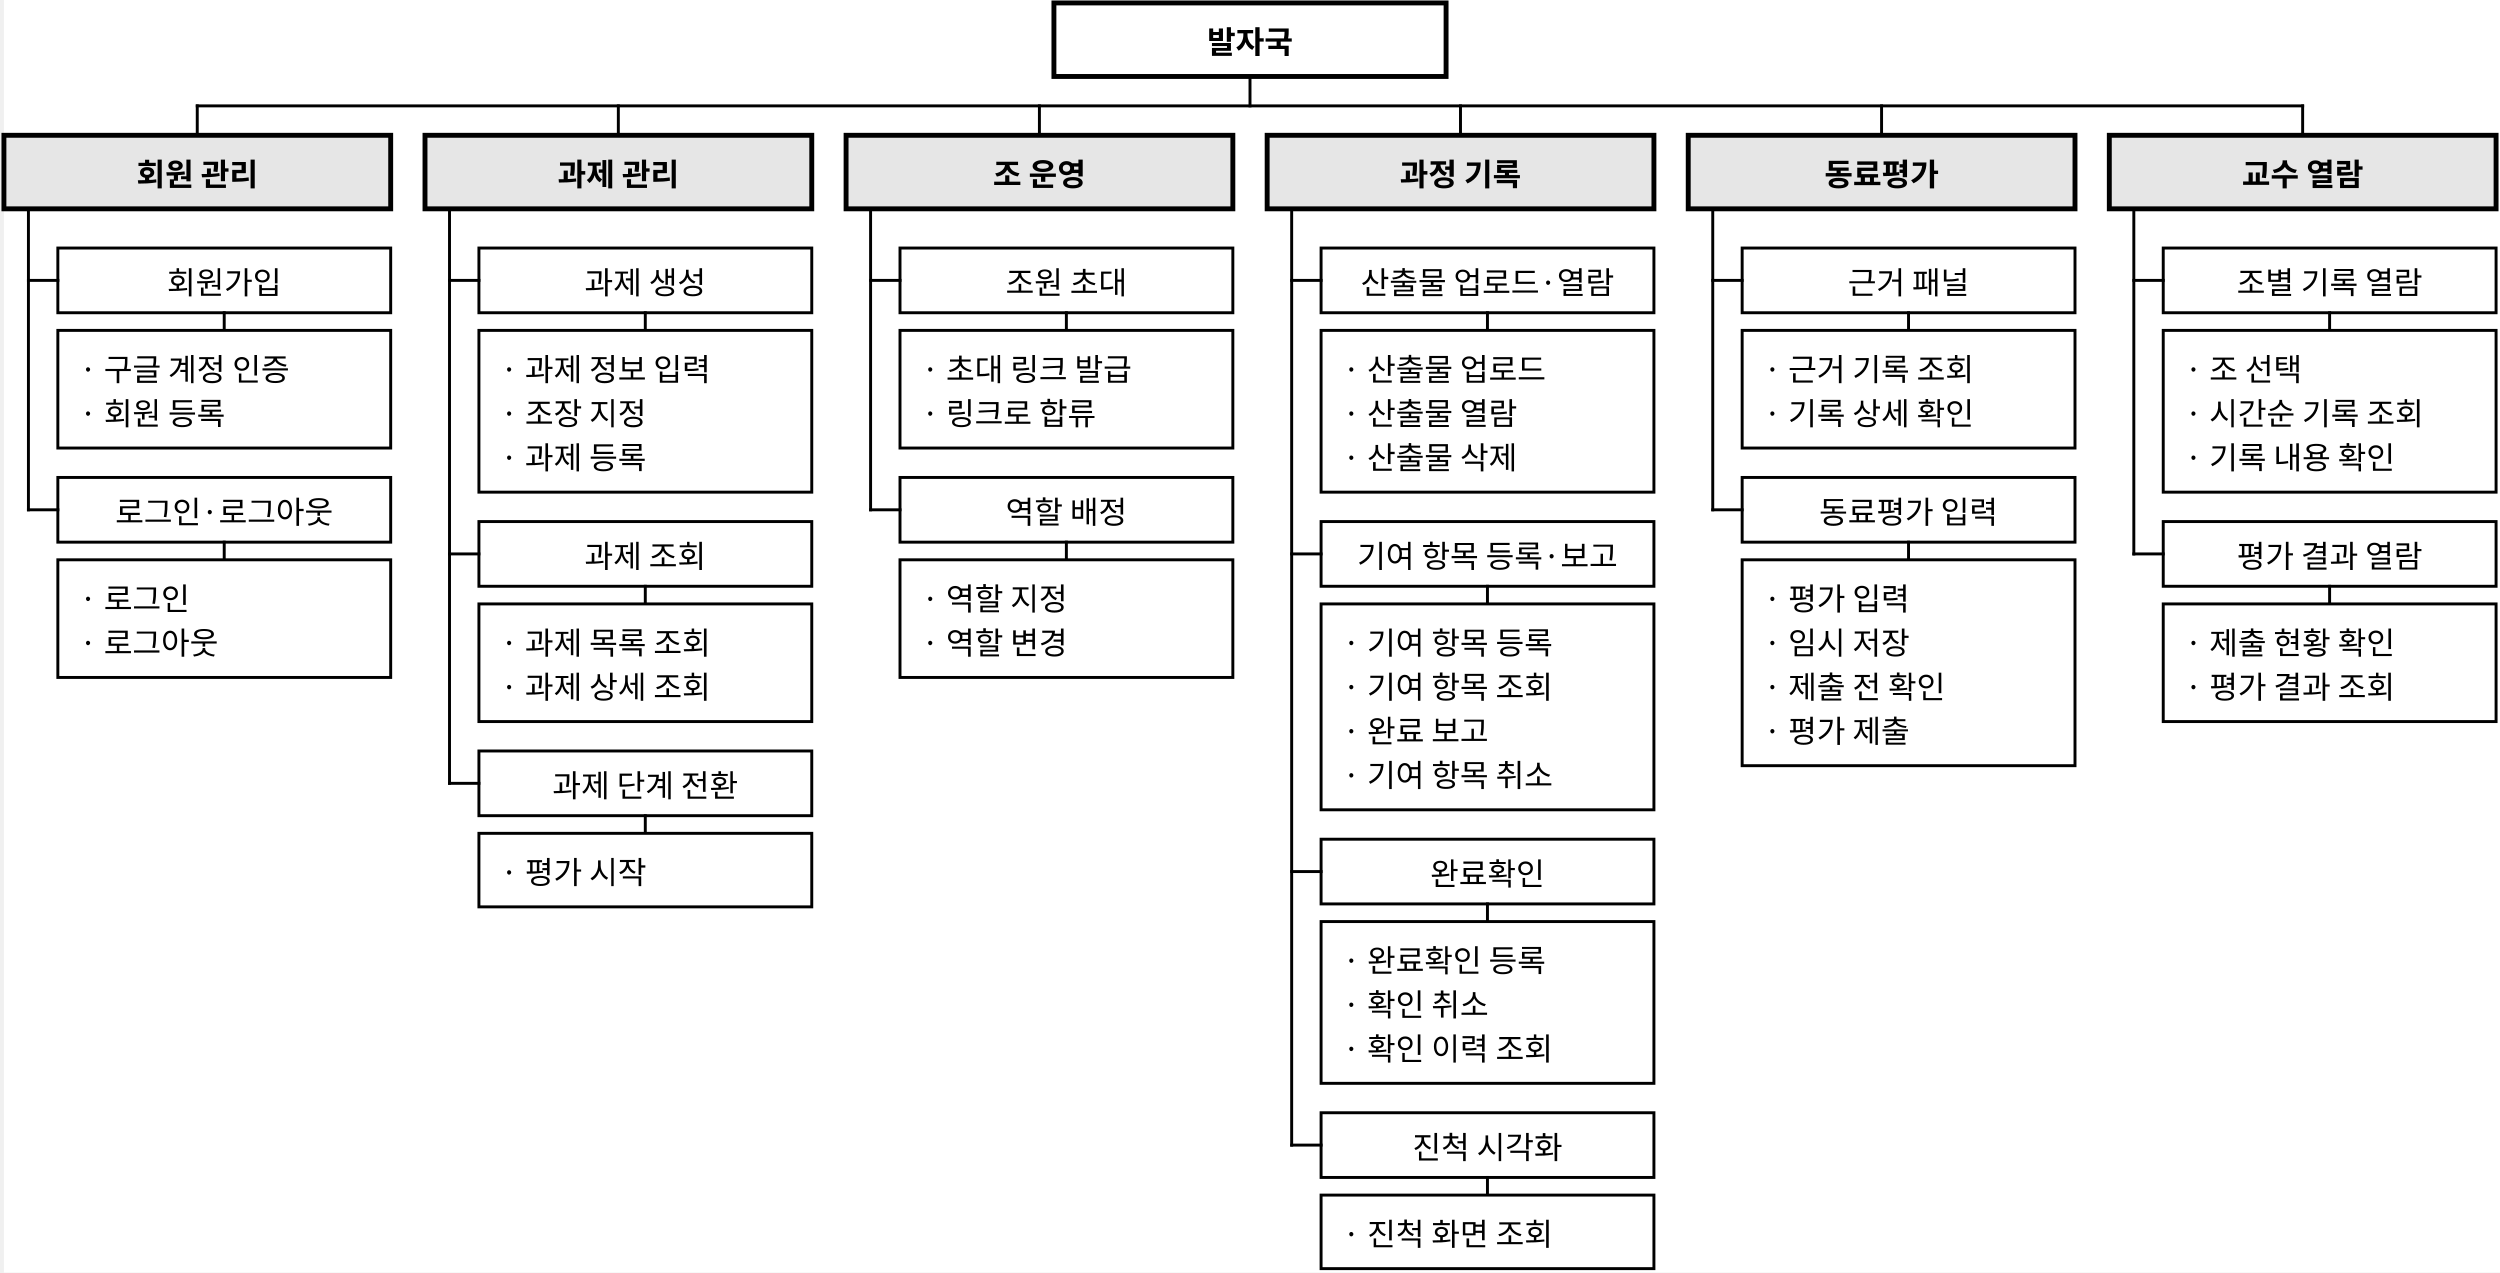
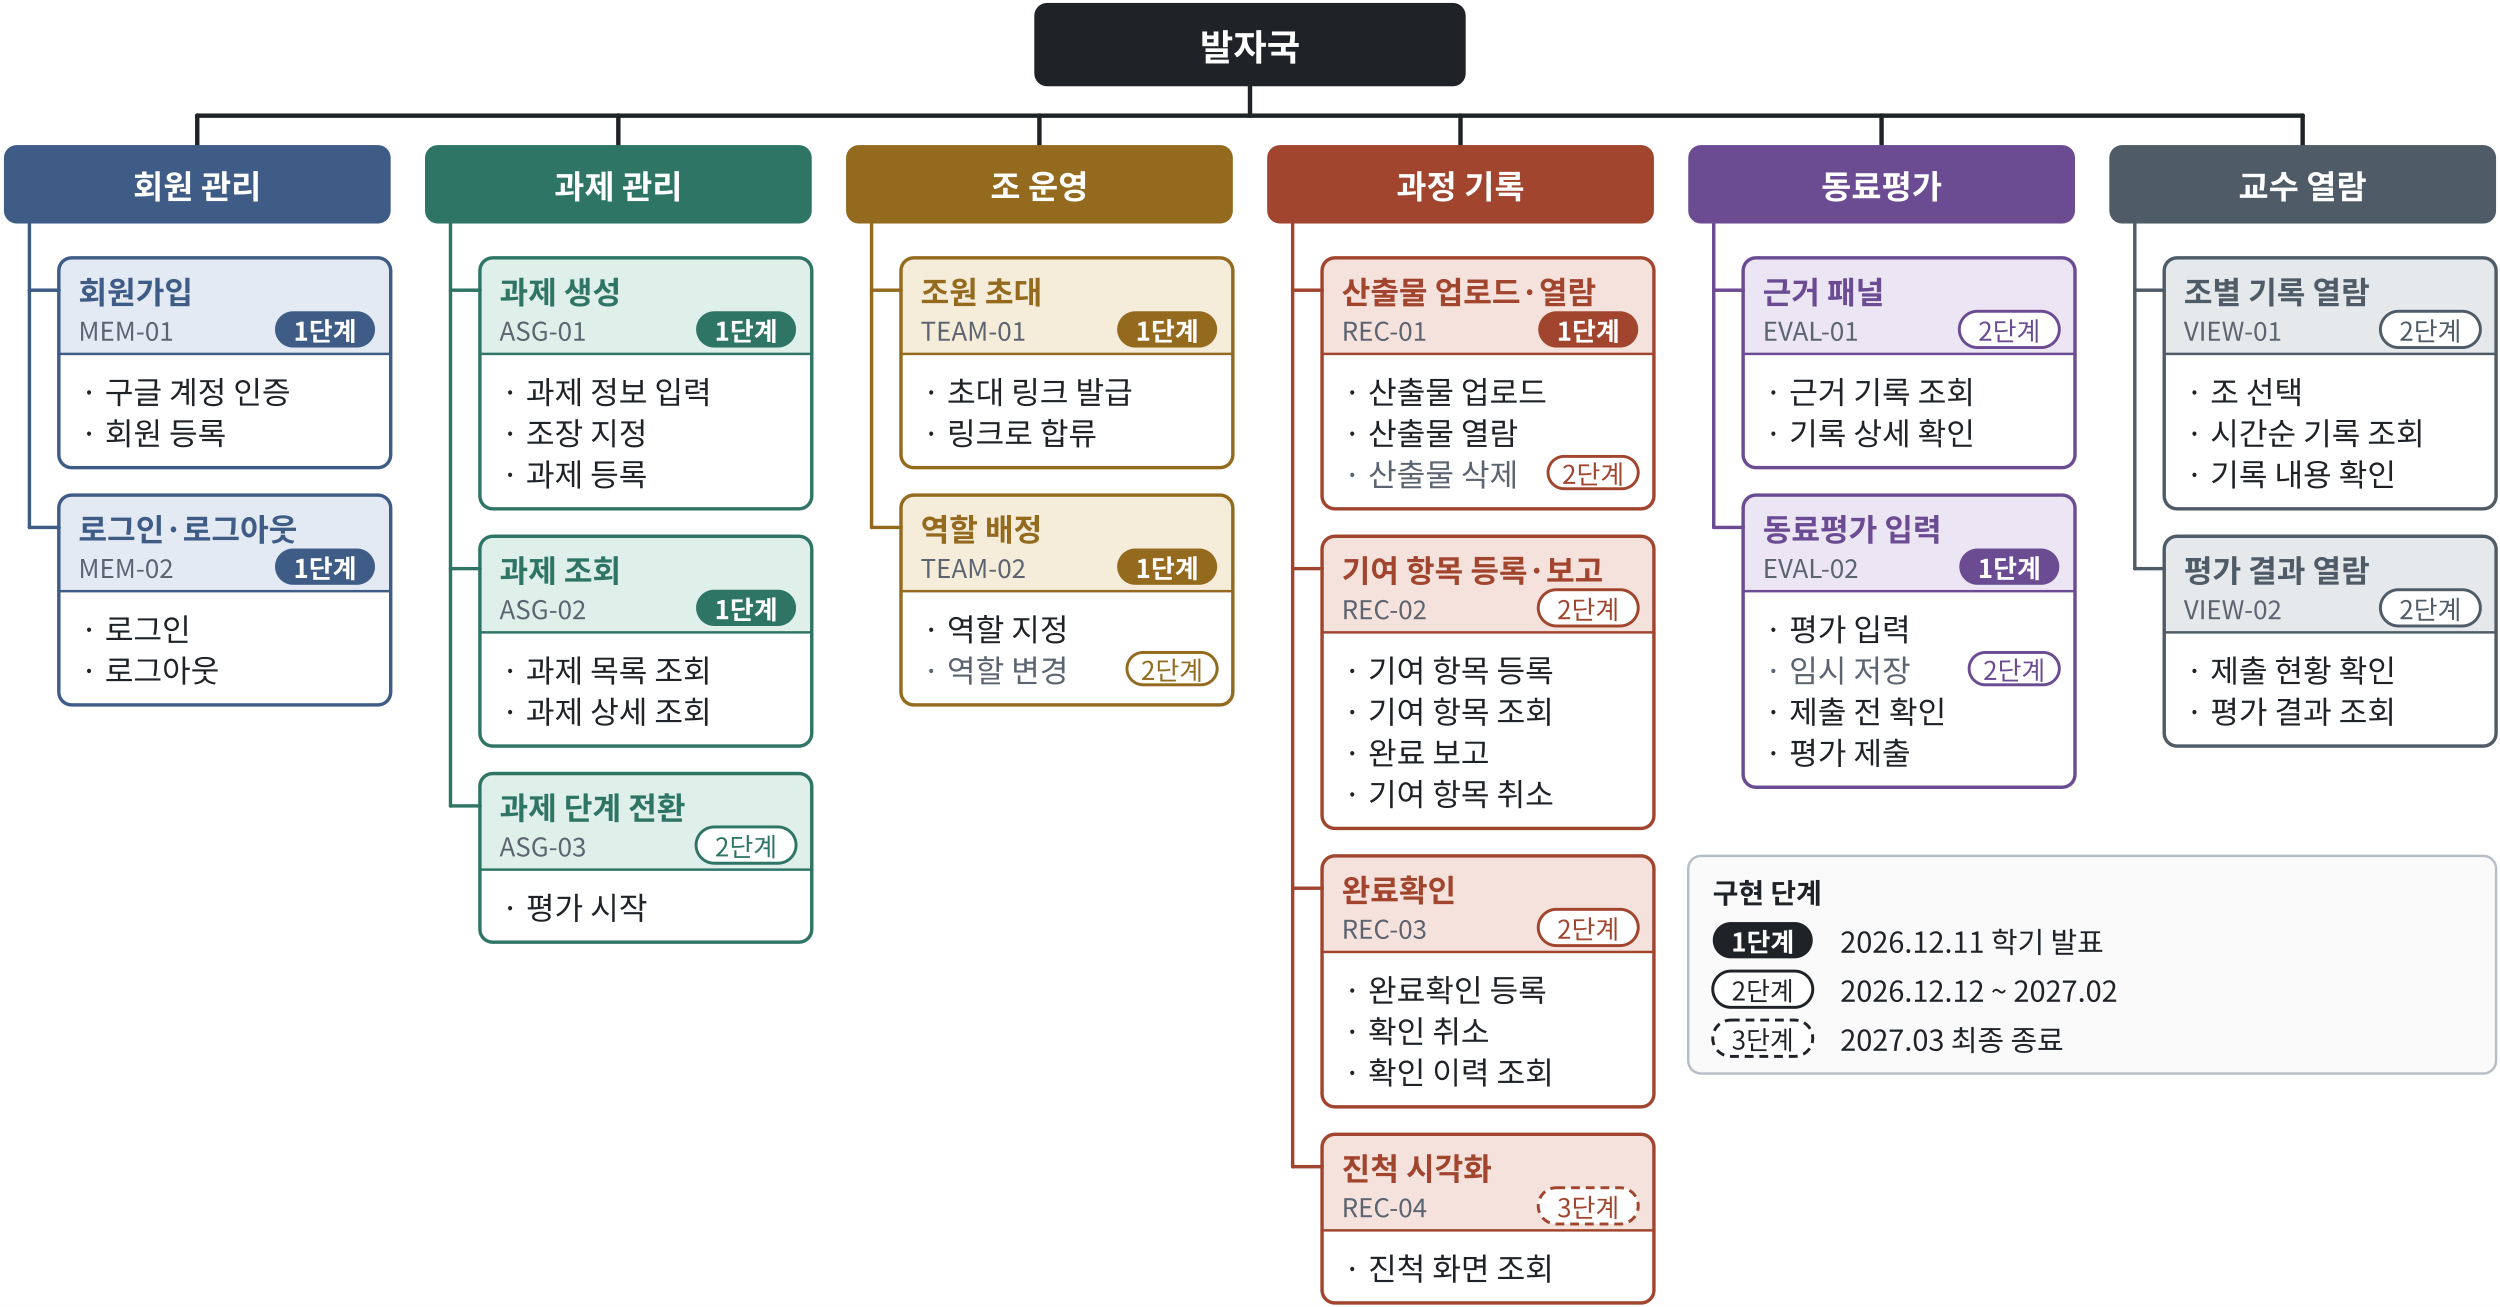
- <svg xmlns="http://www.w3.org/2000/svg" width="255.0mm" height="129.80mm" viewBox="-0.4 0 255.0 129.80" preserveAspectRatio="none" font-family="Noto Sans CJK KR, sans-serif">
-   <rect width="100%" height="100%" fill="#FFFFFF" />
-   <rect x="107.10" y="0.30" width="40.00" height="7.50" fill="#FFFFFF" stroke="#000" stroke-width="0.5" />
-   <text x="127.10" y="4.05" font-size="3.175" text-anchor="middle" dominant-baseline="central" font-weight="700">발자국</text>
-   <line x1="127.10" y1="7.80" x2="127.10" y2="10.80" stroke="#000" stroke-width="0.3" stroke-linecap="square" />
-   <line x1="19.72" y1="10.80" x2="234.47" y2="10.80" stroke="#000" stroke-width="0.3" stroke-linecap="square" />
-   <line x1="19.72" y1="10.80" x2="19.72" y2="13.80" stroke="#000" stroke-width="0.3" stroke-linecap="square" />
-   <rect x="0.00" y="13.80" width="39.45" height="7.50" fill="#E6E6E6" stroke="#000" stroke-width="0.5" />
-   <text x="19.72" y="17.55" font-size="3.175" text-anchor="middle" dominant-baseline="central" font-weight="700">회원 관리</text>
-   <rect x="5.50" y="25.30" width="33.95" height="6.60" fill="#FFFFFF" stroke="#000" stroke-width="0.3" />
-   <text x="22.47" y="28.60" font-size="3.175" text-anchor="middle" dominant-baseline="central" font-weight="400">회원가입</text>
-   <line x1="2.50" y1="28.60" x2="5.50" y2="28.60" stroke="#000" stroke-width="0.3" stroke-linecap="square" />
-   <line x1="22.47" y1="31.90" x2="22.47" y2="33.70" stroke="#000" stroke-width="0.3" stroke-linecap="square" />
-   <rect x="5.50" y="33.70" width="33.95" height="12.00" fill="#FFFFFF" stroke="#000" stroke-width="0.3" />
-   <text x="7.70" y="37.45" font-size="3.175" text-anchor="start" dominant-baseline="central" font-weight="400">· 구글 계정 인증</text>
-   <text x="7.70" y="41.95" font-size="3.175" text-anchor="start" dominant-baseline="central" font-weight="400">· 회원 등록</text>
-   <rect x="5.50" y="48.70" width="33.95" height="6.60" fill="#FFFFFF" stroke="#000" stroke-width="0.3" />
-   <text x="22.47" y="52.00" font-size="3.175" text-anchor="middle" dominant-baseline="central" font-weight="400">로그인·로그아웃</text>
-   <line x1="2.50" y1="52.00" x2="5.50" y2="52.00" stroke="#000" stroke-width="0.3" stroke-linecap="square" />
-   <line x1="22.47" y1="55.30" x2="22.47" y2="57.10" stroke="#000" stroke-width="0.3" stroke-linecap="square" />
-   <rect x="5.50" y="57.10" width="33.95" height="12.00" fill="#FFFFFF" stroke="#000" stroke-width="0.3" />
-   <text x="7.70" y="60.85" font-size="3.175" text-anchor="start" dominant-baseline="central" font-weight="400">· 로그인</text>
-   <text x="7.70" y="65.35" font-size="3.175" text-anchor="start" dominant-baseline="central" font-weight="400">· 로그아웃</text>
-   <line x1="2.50" y1="21.30" x2="2.50" y2="52.00" stroke="#000" stroke-width="0.3" stroke-linecap="square" />
-   <line x1="62.67" y1="10.80" x2="62.67" y2="13.80" stroke="#000" stroke-width="0.3" stroke-linecap="square" />
-   <rect x="42.95" y="13.80" width="39.45" height="7.50" fill="#E6E6E6" stroke="#000" stroke-width="0.5" />
-   <text x="62.67" y="17.55" font-size="3.175" text-anchor="middle" dominant-baseline="central" font-weight="700">과제 관리</text>
-   <rect x="48.45" y="25.30" width="33.95" height="6.60" fill="#FFFFFF" stroke="#000" stroke-width="0.3" />
-   <text x="65.42" y="28.60" font-size="3.175" text-anchor="middle" dominant-baseline="central" font-weight="400">과제 생성</text>
-   <line x1="45.45" y1="28.60" x2="48.45" y2="28.60" stroke="#000" stroke-width="0.3" stroke-linecap="square" />
-   <line x1="65.42" y1="31.90" x2="65.42" y2="33.70" stroke="#000" stroke-width="0.3" stroke-linecap="square" />
-   <rect x="48.45" y="33.70" width="33.95" height="16.50" fill="#FFFFFF" stroke="#000" stroke-width="0.3" />
-   <text x="50.65" y="37.45" font-size="3.175" text-anchor="start" dominant-baseline="central" font-weight="400">· 과제 정보 입력</text>
-   <text x="50.65" y="41.95" font-size="3.175" text-anchor="start" dominant-baseline="central" font-weight="400">· 조장 지정</text>
-   <text x="50.65" y="46.45" font-size="3.175" text-anchor="start" dominant-baseline="central" font-weight="400">· 과제 등록</text>
-   <rect x="48.45" y="53.20" width="33.95" height="6.60" fill="#FFFFFF" stroke="#000" stroke-width="0.3" />
-   <text x="65.42" y="56.50" font-size="3.175" text-anchor="middle" dominant-baseline="central" font-weight="400">과제 조회</text>
-   <line x1="45.45" y1="56.50" x2="48.45" y2="56.50" stroke="#000" stroke-width="0.3" stroke-linecap="square" />
-   <line x1="65.42" y1="59.80" x2="65.42" y2="61.60" stroke="#000" stroke-width="0.3" stroke-linecap="square" />
-   <rect x="48.45" y="61.60" width="33.95" height="12.00" fill="#FFFFFF" stroke="#000" stroke-width="0.3" />
-   <text x="50.65" y="65.35" font-size="3.175" text-anchor="start" dominant-baseline="central" font-weight="400">· 과제 목록 조회</text>
-   <text x="50.65" y="69.85" font-size="3.175" text-anchor="start" dominant-baseline="central" font-weight="400">· 과제 상세 조회</text>
-   <rect x="48.45" y="76.60" width="33.95" height="6.60" fill="#FFFFFF" stroke="#000" stroke-width="0.3" />
-   <text x="65.42" y="79.90" font-size="3.175" text-anchor="middle" dominant-baseline="central" font-weight="400">과제 단계 전환</text>
-   <line x1="45.45" y1="79.90" x2="48.45" y2="79.90" stroke="#000" stroke-width="0.3" stroke-linecap="square" />
-   <line x1="65.42" y1="83.20" x2="65.42" y2="85.00" stroke="#000" stroke-width="0.3" stroke-linecap="square" />
-   <rect x="48.45" y="85.00" width="33.95" height="7.50" fill="#FFFFFF" stroke="#000" stroke-width="0.3" />
-   <text x="50.65" y="88.75" font-size="3.175" text-anchor="start" dominant-baseline="central" font-weight="400">· 평가 시작</text>
-   <line x1="45.45" y1="21.30" x2="45.45" y2="79.90" stroke="#000" stroke-width="0.3" stroke-linecap="square" />
-   <line x1="105.62" y1="10.80" x2="105.62" y2="13.80" stroke="#000" stroke-width="0.3" stroke-linecap="square" />
-   <rect x="85.90" y="13.80" width="39.45" height="7.50" fill="#E6E6E6" stroke="#000" stroke-width="0.5" />
-   <text x="105.62" y="17.55" font-size="3.175" text-anchor="middle" dominant-baseline="central" font-weight="700">조 운영</text>
-   <rect x="91.40" y="25.30" width="33.95" height="6.60" fill="#FFFFFF" stroke="#000" stroke-width="0.3" />
-   <text x="108.37" y="28.60" font-size="3.175" text-anchor="middle" dominant-baseline="central" font-weight="400">조원 초대</text>
-   <line x1="88.40" y1="28.60" x2="91.40" y2="28.60" stroke="#000" stroke-width="0.3" stroke-linecap="square" />
-   <line x1="108.37" y1="31.90" x2="108.37" y2="33.70" stroke="#000" stroke-width="0.3" stroke-linecap="square" />
-   <rect x="91.40" y="33.70" width="33.95" height="12.00" fill="#FFFFFF" stroke="#000" stroke-width="0.3" />
-   <text x="93.60" y="37.45" font-size="3.175" text-anchor="start" dominant-baseline="central" font-weight="400">· 초대 링크 발급</text>
-   <text x="93.60" y="41.95" font-size="3.175" text-anchor="start" dominant-baseline="central" font-weight="400">· 링크로 합류</text>
-   <rect x="91.40" y="48.70" width="33.95" height="6.60" fill="#FFFFFF" stroke="#000" stroke-width="0.3" />
-   <text x="108.37" y="52.00" font-size="3.175" text-anchor="middle" dominant-baseline="central" font-weight="400">역할 배정</text>
-   <line x1="88.40" y1="52.00" x2="91.40" y2="52.00" stroke="#000" stroke-width="0.3" stroke-linecap="square" />
-   <line x1="108.37" y1="55.30" x2="108.37" y2="57.10" stroke="#000" stroke-width="0.3" stroke-linecap="square" />
-   <rect x="91.40" y="57.10" width="33.95" height="12.00" fill="#FFFFFF" stroke="#000" stroke-width="0.3" />
-   <text x="93.60" y="60.85" font-size="3.175" text-anchor="start" dominant-baseline="central" font-weight="400">· 역할 지정</text>
-   <text x="93.60" y="65.35" font-size="3.175" text-anchor="start" dominant-baseline="central" font-weight="400">· 역할 변경</text>
-   <line x1="88.40" y1="21.30" x2="88.40" y2="52.00" stroke="#000" stroke-width="0.3" stroke-linecap="square" />
-   <line x1="148.57" y1="10.80" x2="148.57" y2="13.80" stroke="#000" stroke-width="0.3" stroke-linecap="square" />
-   <rect x="128.85" y="13.80" width="39.45" height="7.50" fill="#E6E6E6" stroke="#000" stroke-width="0.5" />
-   <text x="148.57" y="17.55" font-size="3.175" text-anchor="middle" dominant-baseline="central" font-weight="700">과정 기록</text>
-   <rect x="134.35" y="25.30" width="33.95" height="6.60" fill="#FFFFFF" stroke="#000" stroke-width="0.3" />
-   <text x="151.32" y="28.60" font-size="3.175" text-anchor="middle" dominant-baseline="central" font-weight="400">산출물 업로드·열람</text>
-   <line x1="131.35" y1="28.60" x2="134.35" y2="28.60" stroke="#000" stroke-width="0.3" stroke-linecap="square" />
-   <line x1="151.32" y1="31.90" x2="151.32" y2="33.70" stroke="#000" stroke-width="0.3" stroke-linecap="square" />
-   <rect x="134.35" y="33.70" width="33.95" height="16.50" fill="#FFFFFF" stroke="#000" stroke-width="0.3" />
-   <text x="136.55" y="37.45" font-size="3.175" text-anchor="start" dominant-baseline="central" font-weight="400">· 산출물 업로드</text>
-   <text x="136.55" y="41.95" font-size="3.175" text-anchor="start" dominant-baseline="central" font-weight="400">· 산출물 열람</text>
-   <text x="136.55" y="46.45" font-size="3.175" text-anchor="start" dominant-baseline="central" font-weight="400">· 산출물 삭제</text>
-   <rect x="134.35" y="53.20" width="33.95" height="6.60" fill="#FFFFFF" stroke="#000" stroke-width="0.3" />
-   <text x="151.32" y="56.50" font-size="3.175" text-anchor="middle" dominant-baseline="central" font-weight="400">기여 항목 등록·보고</text>
-   <line x1="131.35" y1="56.50" x2="134.35" y2="56.50" stroke="#000" stroke-width="0.3" stroke-linecap="square" />
-   <line x1="151.32" y1="59.80" x2="151.32" y2="61.60" stroke="#000" stroke-width="0.3" stroke-linecap="square" />
-   <rect x="134.35" y="61.60" width="33.95" height="21.00" fill="#FFFFFF" stroke="#000" stroke-width="0.3" />
-   <text x="136.55" y="65.35" font-size="3.175" text-anchor="start" dominant-baseline="central" font-weight="400">· 기여 항목 등록</text>
-   <text x="136.55" y="69.85" font-size="3.175" text-anchor="start" dominant-baseline="central" font-weight="400">· 기여 항목 조회</text>
-   <text x="136.55" y="74.35" font-size="3.175" text-anchor="start" dominant-baseline="central" font-weight="400">· 완료 보고</text>
-   <text x="136.55" y="78.85" font-size="3.175" text-anchor="start" dominant-baseline="central" font-weight="400">· 기여 항목 취소</text>
-   <rect x="134.35" y="85.60" width="33.95" height="6.60" fill="#FFFFFF" stroke="#000" stroke-width="0.3" />
-   <text x="151.32" y="88.90" font-size="3.175" text-anchor="middle" dominant-baseline="central" font-weight="400">완료확인</text>
-   <line x1="131.35" y1="88.90" x2="134.35" y2="88.90" stroke="#000" stroke-width="0.3" stroke-linecap="square" />
-   <line x1="151.32" y1="92.20" x2="151.32" y2="94.00" stroke="#000" stroke-width="0.3" stroke-linecap="square" />
-   <rect x="134.35" y="94.00" width="33.95" height="16.50" fill="#FFFFFF" stroke="#000" stroke-width="0.3" />
-   <text x="136.55" y="97.75" font-size="3.175" text-anchor="start" dominant-baseline="central" font-weight="400">· 완료확인 등록</text>
-   <text x="136.55" y="102.25" font-size="3.175" text-anchor="start" dominant-baseline="central" font-weight="400">· 확인 취소</text>
-   <text x="136.55" y="106.75" font-size="3.175" text-anchor="start" dominant-baseline="central" font-weight="400">· 확인 이력 조회</text>
-   <rect x="134.35" y="113.50" width="33.95" height="6.60" fill="#FFFFFF" stroke="#000" stroke-width="0.3" />
-   <text x="151.32" y="116.80" font-size="3.175" text-anchor="middle" dominant-baseline="central" font-weight="400">진척 시각화</text>
-   <line x1="131.35" y1="116.80" x2="134.35" y2="116.80" stroke="#000" stroke-width="0.3" stroke-linecap="square" />
-   <line x1="151.32" y1="120.10" x2="151.32" y2="121.90" stroke="#000" stroke-width="0.3" stroke-linecap="square" />
-   <rect x="134.35" y="121.90" width="33.95" height="7.50" fill="#FFFFFF" stroke="#000" stroke-width="0.3" />
-   <text x="136.55" y="125.65" font-size="3.175" text-anchor="start" dominant-baseline="central" font-weight="400">· 진척 화면 조회</text>
-   <line x1="131.35" y1="21.30" x2="131.35" y2="116.80" stroke="#000" stroke-width="0.3" stroke-linecap="square" />
-   <line x1="191.52" y1="10.80" x2="191.52" y2="13.80" stroke="#000" stroke-width="0.3" stroke-linecap="square" />
-   <rect x="171.80" y="13.80" width="39.45" height="7.50" fill="#E6E6E6" stroke="#000" stroke-width="0.5" />
-   <text x="191.52" y="17.55" font-size="3.175" text-anchor="middle" dominant-baseline="central" font-weight="700">동료평가</text>
-   <rect x="177.30" y="25.30" width="33.95" height="6.60" fill="#FFFFFF" stroke="#000" stroke-width="0.3" />
-   <text x="194.27" y="28.60" font-size="3.175" text-anchor="middle" dominant-baseline="central" font-weight="400">근거 패널</text>
-   <line x1="174.30" y1="28.60" x2="177.30" y2="28.60" stroke="#000" stroke-width="0.3" stroke-linecap="square" />
-   <line x1="194.27" y1="31.90" x2="194.27" y2="33.70" stroke="#000" stroke-width="0.3" stroke-linecap="square" />
-   <rect x="177.30" y="33.70" width="33.95" height="12.00" fill="#FFFFFF" stroke="#000" stroke-width="0.3" />
-   <text x="179.50" y="37.45" font-size="3.175" text-anchor="start" dominant-baseline="central" font-weight="400">· 근거 기록 조회</text>
-   <text x="179.50" y="41.95" font-size="3.175" text-anchor="start" dominant-baseline="central" font-weight="400">· 기록 상세 확인</text>
-   <rect x="177.30" y="48.70" width="33.95" height="6.60" fill="#FFFFFF" stroke="#000" stroke-width="0.3" />
-   <text x="194.27" y="52.00" font-size="3.175" text-anchor="middle" dominant-baseline="central" font-weight="400">동료평가 입력</text>
-   <line x1="174.30" y1="52.00" x2="177.30" y2="52.00" stroke="#000" stroke-width="0.3" stroke-linecap="square" />
-   <line x1="194.27" y1="55.30" x2="194.27" y2="57.10" stroke="#000" stroke-width="0.3" stroke-linecap="square" />
-   <rect x="177.30" y="57.10" width="33.95" height="21.00" fill="#FFFFFF" stroke="#000" stroke-width="0.3" />
-   <text x="179.50" y="60.85" font-size="3.175" text-anchor="start" dominant-baseline="central" font-weight="400">· 평가 입력</text>
-   <text x="179.50" y="65.35" font-size="3.175" text-anchor="start" dominant-baseline="central" font-weight="400">· 임시 저장</text>
-   <text x="179.50" y="69.85" font-size="3.175" text-anchor="start" dominant-baseline="central" font-weight="400">· 제출 전 확인</text>
-   <text x="179.50" y="74.35" font-size="3.175" text-anchor="start" dominant-baseline="central" font-weight="400">· 평가 제출</text>
-   <line x1="174.30" y1="21.30" x2="174.30" y2="52.00" stroke="#000" stroke-width="0.3" stroke-linecap="square" />
-   <line x1="234.47" y1="10.80" x2="234.47" y2="13.80" stroke="#000" stroke-width="0.3" stroke-linecap="square" />
-   <rect x="214.75" y="13.80" width="39.45" height="7.50" fill="#E6E6E6" stroke="#000" stroke-width="0.5" />
-   <text x="234.47" y="17.55" font-size="3.175" text-anchor="middle" dominant-baseline="central" font-weight="700">교수 열람</text>
-   <rect x="220.25" y="25.30" width="33.95" height="6.60" fill="#FFFFFF" stroke="#000" stroke-width="0.3" />
-   <text x="237.22" y="28.60" font-size="3.175" text-anchor="middle" dominant-baseline="central" font-weight="400">조별 기록 열람</text>
-   <line x1="217.25" y1="28.60" x2="220.25" y2="28.60" stroke="#000" stroke-width="0.3" stroke-linecap="square" />
-   <line x1="237.22" y1="31.90" x2="237.22" y2="33.70" stroke="#000" stroke-width="0.3" stroke-linecap="square" />
-   <rect x="220.25" y="33.70" width="33.95" height="16.50" fill="#FFFFFF" stroke="#000" stroke-width="0.3" />
-   <text x="222.45" y="37.45" font-size="3.175" text-anchor="start" dominant-baseline="central" font-weight="400">· 조 선택</text>
-   <text x="222.45" y="41.95" font-size="3.175" text-anchor="start" dominant-baseline="central" font-weight="400">· 시간순 기록 조회</text>
-   <text x="222.45" y="46.45" font-size="3.175" text-anchor="start" dominant-baseline="central" font-weight="400">· 기록 내용 확인</text>
-   <rect x="220.25" y="53.20" width="33.95" height="6.60" fill="#FFFFFF" stroke="#000" stroke-width="0.3" />
-   <text x="237.22" y="56.50" font-size="3.175" text-anchor="middle" dominant-baseline="central" font-weight="400">평가 결과 열람</text>
-   <line x1="217.25" y1="56.50" x2="220.25" y2="56.50" stroke="#000" stroke-width="0.3" stroke-linecap="square" />
-   <line x1="237.22" y1="59.80" x2="237.22" y2="61.60" stroke="#000" stroke-width="0.3" stroke-linecap="square" />
-   <rect x="220.25" y="61.60" width="33.95" height="12.00" fill="#FFFFFF" stroke="#000" stroke-width="0.3" />
-   <text x="222.45" y="65.35" font-size="3.175" text-anchor="start" dominant-baseline="central" font-weight="400">· 제출 현황 확인</text>
-   <text x="222.45" y="69.85" font-size="3.175" text-anchor="start" dominant-baseline="central" font-weight="400">· 평가 결과 조회</text>
-   <line x1="217.25" y1="21.30" x2="217.25" y2="56.50" stroke="#000" stroke-width="0.3" stroke-linecap="square" />
+ <svg xmlns="http://www.w3.org/2000/svg" width="255.0mm" height="133.30mm" viewBox="-0.4 0 255.0 133.30" font-family="Noto Sans CJK KR, sans-serif">
+   <rect x="-0.4" y="0" width="255.0" height="133.30" fill="#FFFFFF" />
+   <rect x="105.10" y="0.30" width="44.00" height="8.50" rx="1.3" fill="#1F2328" stroke="none" stroke-width="0.3" />
+   <text x="127.10" y="4.55" font-size="3.704" font-weight="700" fill="#FFFFFF" text-anchor="middle" dominant-baseline="central">발자국</text>
+   <line x1="127.10" y1="8.80" x2="127.10" y2="11.80" stroke="#1F2328" stroke-width="0.45" stroke-linecap="round" />
+   <line x1="19.72" y1="11.80" x2="234.47" y2="11.80" stroke="#1F2328" stroke-width="0.45" stroke-linecap="round" />
+   <line x1="19.72" y1="11.80" x2="19.72" y2="14.80" stroke="#1F2328" stroke-width="0.45" stroke-linecap="round" />
+   <rect x="0.00" y="14.80" width="39.45" height="8.00" rx="1.3" fill="#3E5C86" stroke="none" stroke-width="0.3" />
+   <text x="19.72" y="18.80" font-size="3.351" font-weight="700" fill="#FFFFFF" text-anchor="middle" dominant-baseline="central">회원 관리</text>
+   <rect x="5.60" y="26.30" width="33.85" height="21.40" rx="1.3" fill="#FFFFFF" stroke="none" stroke-width="0.3" />
+   <path d="M5.60,36.10 V27.60 Q5.60,26.30 6.90,26.30 H38.15 Q39.45,26.30 39.45,27.60 V36.10 Z" fill="#E3EAF4" />
+   <line x1="5.60" y1="36.10" x2="39.45" y2="36.10" stroke="#3E5C86" stroke-width="0.25" stroke-linecap="round" />
+   <rect x="5.60" y="26.30" width="33.85" height="21.40" rx="1.3" fill="none" stroke="#3E5C86" stroke-width="0.35" />
+   <text x="7.60" y="29.60" font-size="3.175" font-weight="700" fill="#3E5C86" text-anchor="start" dominant-baseline="central">회원가입</text>
+   <text x="7.60" y="33.60" font-size="2.646" font-weight="500" fill="#5B6470" text-anchor="start" dominant-baseline="central">MEM-01</text>
+   <rect x="27.65" y="31.75" width="10.20" height="3.70" rx="1.85" fill="#3E5C86" stroke="none" stroke-width="0.3" />
+   <text x="32.75" y="33.60" font-size="2.646" font-weight="700" fill="#FFFFFF" text-anchor="middle" dominant-baseline="central">1단계</text>
+   <text x="7.80" y="39.80" font-size="3.175" font-weight="400" fill="#1F2328" text-anchor="start" dominant-baseline="central">· 구글 계정 인증</text>
+   <text x="7.80" y="44.00" font-size="3.175" font-weight="400" fill="#1F2328" text-anchor="start" dominant-baseline="central">· 회원 등록</text>
+   <line x1="2.60" y1="29.60" x2="5.60" y2="29.60" stroke="#3E5C86" stroke-width="0.35" stroke-linecap="round" />
+   <rect x="5.60" y="50.50" width="33.85" height="21.40" rx="1.3" fill="#FFFFFF" stroke="none" stroke-width="0.3" />
+   <path d="M5.60,60.30 V51.80 Q5.60,50.50 6.90,50.50 H38.15 Q39.45,50.50 39.45,51.80 V60.30 Z" fill="#E3EAF4" />
+   <line x1="5.60" y1="60.30" x2="39.45" y2="60.30" stroke="#3E5C86" stroke-width="0.25" stroke-linecap="round" />
+   <rect x="5.60" y="50.50" width="33.85" height="21.40" rx="1.3" fill="none" stroke="#3E5C86" stroke-width="0.35" />
+   <text x="7.60" y="53.80" font-size="3.175" font-weight="700" fill="#3E5C86" text-anchor="start" dominant-baseline="central">로그인·로그아웃</text>
+   <text x="7.60" y="57.80" font-size="2.646" font-weight="500" fill="#5B6470" text-anchor="start" dominant-baseline="central">MEM-02</text>
+   <rect x="27.65" y="55.95" width="10.20" height="3.70" rx="1.85" fill="#3E5C86" stroke="none" stroke-width="0.3" />
+   <text x="32.75" y="57.80" font-size="2.646" font-weight="700" fill="#FFFFFF" text-anchor="middle" dominant-baseline="central">1단계</text>
+   <text x="7.80" y="64.00" font-size="3.175" font-weight="400" fill="#1F2328" text-anchor="start" dominant-baseline="central">· 로그인</text>
+   <text x="7.80" y="68.20" font-size="3.175" font-weight="400" fill="#1F2328" text-anchor="start" dominant-baseline="central">· 로그아웃</text>
+   <line x1="2.60" y1="53.80" x2="5.60" y2="53.80" stroke="#3E5C86" stroke-width="0.35" stroke-linecap="round" />
+   <line x1="2.60" y1="22.80" x2="2.60" y2="53.80" stroke="#3E5C86" stroke-width="0.35" stroke-linecap="round" />
+   <line x1="62.67" y1="11.80" x2="62.67" y2="14.80" stroke="#1F2328" stroke-width="0.45" stroke-linecap="round" />
+   <rect x="42.95" y="14.80" width="39.45" height="8.00" rx="1.3" fill="#2F7566" stroke="none" stroke-width="0.3" />
+   <text x="62.67" y="18.80" font-size="3.351" font-weight="700" fill="#FFFFFF" text-anchor="middle" dominant-baseline="central">과제 관리</text>
+   <rect x="48.55" y="26.30" width="33.85" height="25.60" rx="1.3" fill="#FFFFFF" stroke="none" stroke-width="0.3" />
+   <path d="M48.55,36.10 V27.60 Q48.55,26.30 49.85,26.30 H81.10 Q82.40,26.30 82.40,27.60 V36.10 Z" fill="#DFEFEA" />
+   <line x1="48.55" y1="36.10" x2="82.40" y2="36.10" stroke="#2F7566" stroke-width="0.25" stroke-linecap="round" />
+   <rect x="48.55" y="26.30" width="33.85" height="25.60" rx="1.3" fill="none" stroke="#2F7566" stroke-width="0.35" />
+   <text x="50.55" y="29.60" font-size="3.175" font-weight="700" fill="#2F7566" text-anchor="start" dominant-baseline="central">과제 생성</text>
+   <text x="50.55" y="33.60" font-size="2.646" font-weight="500" fill="#5B6470" text-anchor="start" dominant-baseline="central">ASG-01</text>
+   <rect x="70.60" y="31.75" width="10.20" height="3.70" rx="1.85" fill="#2F7566" stroke="none" stroke-width="0.3" />
+   <text x="75.70" y="33.60" font-size="2.646" font-weight="700" fill="#FFFFFF" text-anchor="middle" dominant-baseline="central">1단계</text>
+   <text x="50.75" y="39.80" font-size="3.175" font-weight="400" fill="#1F2328" text-anchor="start" dominant-baseline="central">· 과제 정보 입력</text>
+   <text x="50.75" y="44.00" font-size="3.175" font-weight="400" fill="#1F2328" text-anchor="start" dominant-baseline="central">· 조장 지정</text>
+   <text x="50.75" y="48.20" font-size="3.175" font-weight="400" fill="#1F2328" text-anchor="start" dominant-baseline="central">· 과제 등록</text>
+   <line x1="45.55" y1="29.60" x2="48.55" y2="29.60" stroke="#2F7566" stroke-width="0.35" stroke-linecap="round" />
+   <rect x="48.55" y="54.70" width="33.85" height="21.40" rx="1.3" fill="#FFFFFF" stroke="none" stroke-width="0.3" />
+   <path d="M48.55,64.50 V56.00 Q48.55,54.70 49.85,54.70 H81.10 Q82.40,54.70 82.40,56.00 V64.50 Z" fill="#DFEFEA" />
+   <line x1="48.55" y1="64.50" x2="82.40" y2="64.50" stroke="#2F7566" stroke-width="0.25" stroke-linecap="round" />
+   <rect x="48.55" y="54.70" width="33.85" height="21.40" rx="1.3" fill="none" stroke="#2F7566" stroke-width="0.35" />
+   <text x="50.55" y="58.00" font-size="3.175" font-weight="700" fill="#2F7566" text-anchor="start" dominant-baseline="central">과제 조회</text>
+   <text x="50.55" y="62.00" font-size="2.646" font-weight="500" fill="#5B6470" text-anchor="start" dominant-baseline="central">ASG-02</text>
+   <rect x="70.60" y="60.15" width="10.20" height="3.70" rx="1.85" fill="#2F7566" stroke="none" stroke-width="0.3" />
+   <text x="75.70" y="62.00" font-size="2.646" font-weight="700" fill="#FFFFFF" text-anchor="middle" dominant-baseline="central">1단계</text>
+   <text x="50.75" y="68.20" font-size="3.175" font-weight="400" fill="#1F2328" text-anchor="start" dominant-baseline="central">· 과제 목록 조회</text>
+   <text x="50.75" y="72.40" font-size="3.175" font-weight="400" fill="#1F2328" text-anchor="start" dominant-baseline="central">· 과제 상세 조회</text>
+   <line x1="45.55" y1="58.00" x2="48.55" y2="58.00" stroke="#2F7566" stroke-width="0.35" stroke-linecap="round" />
+   <rect x="48.55" y="78.90" width="33.85" height="17.20" rx="1.3" fill="#FFFFFF" stroke="none" stroke-width="0.3" />
+   <path d="M48.55,88.70 V80.20 Q48.55,78.90 49.85,78.90 H81.10 Q82.40,78.90 82.40,80.20 V88.70 Z" fill="#DFEFEA" />
+   <line x1="48.55" y1="88.70" x2="82.40" y2="88.70" stroke="#2F7566" stroke-width="0.25" stroke-linecap="round" />
+   <rect x="48.55" y="78.90" width="33.85" height="17.20" rx="1.3" fill="none" stroke="#2F7566" stroke-width="0.35" />
+   <text x="50.55" y="82.20" font-size="3.175" font-weight="700" fill="#2F7566" text-anchor="start" dominant-baseline="central">과제 단계 전환</text>
+   <text x="50.55" y="86.20" font-size="2.646" font-weight="500" fill="#5B6470" text-anchor="start" dominant-baseline="central">ASG-03</text>
+   <rect x="70.60" y="84.35" width="10.20" height="3.70" rx="1.85" fill="#FFFFFF" stroke="#2F7566" stroke-width="0.3" />
+   <text x="75.70" y="86.20" font-size="2.646" font-weight="500" fill="#2F7566" text-anchor="middle" dominant-baseline="central">2단계</text>
+   <text x="50.75" y="92.40" font-size="3.175" font-weight="400" fill="#1F2328" text-anchor="start" dominant-baseline="central">· 평가 시작</text>
+   <line x1="45.55" y1="82.20" x2="48.55" y2="82.20" stroke="#2F7566" stroke-width="0.35" stroke-linecap="round" />
+   <line x1="45.55" y1="22.80" x2="45.55" y2="82.20" stroke="#2F7566" stroke-width="0.35" stroke-linecap="round" />
+   <line x1="105.62" y1="11.80" x2="105.62" y2="14.80" stroke="#1F2328" stroke-width="0.45" stroke-linecap="round" />
+   <rect x="85.90" y="14.80" width="39.45" height="8.00" rx="1.3" fill="#946A1E" stroke="none" stroke-width="0.3" />
+   <text x="105.62" y="18.80" font-size="3.351" font-weight="700" fill="#FFFFFF" text-anchor="middle" dominant-baseline="central">조 운영</text>
+   <rect x="91.50" y="26.30" width="33.85" height="21.40" rx="1.3" fill="#FFFFFF" stroke="none" stroke-width="0.3" />
+   <path d="M91.50,36.10 V27.60 Q91.50,26.30 92.80,26.30 H124.05 Q125.35,26.30 125.35,27.60 V36.10 Z" fill="#F5ECDA" />
+   <line x1="91.50" y1="36.10" x2="125.35" y2="36.10" stroke="#946A1E" stroke-width="0.25" stroke-linecap="round" />
+   <rect x="91.50" y="26.30" width="33.85" height="21.40" rx="1.3" fill="none" stroke="#946A1E" stroke-width="0.35" />
+   <text x="93.50" y="29.60" font-size="3.175" font-weight="700" fill="#946A1E" text-anchor="start" dominant-baseline="central">조원 초대</text>
+   <text x="93.50" y="33.60" font-size="2.646" font-weight="500" fill="#5B6470" text-anchor="start" dominant-baseline="central">TEAM-01</text>
+   <rect x="113.55" y="31.75" width="10.20" height="3.70" rx="1.85" fill="#946A1E" stroke="none" stroke-width="0.3" />
+   <text x="118.65" y="33.60" font-size="2.646" font-weight="700" fill="#FFFFFF" text-anchor="middle" dominant-baseline="central">1단계</text>
+   <text x="93.70" y="39.80" font-size="3.175" font-weight="400" fill="#1F2328" text-anchor="start" dominant-baseline="central">· 초대 링크 발급</text>
+   <text x="93.70" y="44.00" font-size="3.175" font-weight="400" fill="#1F2328" text-anchor="start" dominant-baseline="central">· 링크로 합류</text>
+   <line x1="88.50" y1="29.60" x2="91.50" y2="29.60" stroke="#946A1E" stroke-width="0.35" stroke-linecap="round" />
+   <rect x="91.50" y="50.50" width="33.85" height="21.40" rx="1.3" fill="#FFFFFF" stroke="none" stroke-width="0.3" />
+   <path d="M91.50,60.30 V51.80 Q91.50,50.50 92.80,50.50 H124.05 Q125.35,50.50 125.35,51.80 V60.30 Z" fill="#F5ECDA" />
+   <line x1="91.50" y1="60.30" x2="125.35" y2="60.30" stroke="#946A1E" stroke-width="0.25" stroke-linecap="round" />
+   <rect x="91.50" y="50.50" width="33.85" height="21.40" rx="1.3" fill="none" stroke="#946A1E" stroke-width="0.35" />
+   <text x="93.50" y="53.80" font-size="3.175" font-weight="700" fill="#946A1E" text-anchor="start" dominant-baseline="central">역할 배정</text>
+   <text x="93.50" y="57.80" font-size="2.646" font-weight="500" fill="#5B6470" text-anchor="start" dominant-baseline="central">TEAM-02</text>
+   <rect x="113.55" y="55.95" width="10.20" height="3.70" rx="1.85" fill="#946A1E" stroke="none" stroke-width="0.3" />
+   <text x="118.65" y="57.80" font-size="2.646" font-weight="700" fill="#FFFFFF" text-anchor="middle" dominant-baseline="central">1단계</text>
+   <text x="93.70" y="64.00" font-size="3.175" font-weight="400" fill="#1F2328" text-anchor="start" dominant-baseline="central">· 역할 지정</text>
+   <text x="93.70" y="68.20" font-size="3.175" font-weight="400" fill="#5B6470" text-anchor="start" dominant-baseline="central">· 역할 변경</text>
+   <rect x="114.55" y="66.55" width="9.20" height="3.30" rx="1.65" fill="#FFFFFF" stroke="#946A1E" stroke-width="0.3" />
+   <text x="119.15" y="68.20" font-size="2.646" font-weight="500" fill="#946A1E" text-anchor="middle" dominant-baseline="central">2단계</text>
+   <line x1="88.50" y1="53.80" x2="91.50" y2="53.80" stroke="#946A1E" stroke-width="0.35" stroke-linecap="round" />
+   <line x1="88.50" y1="22.80" x2="88.50" y2="53.80" stroke="#946A1E" stroke-width="0.35" stroke-linecap="round" />
+   <line x1="148.57" y1="11.80" x2="148.57" y2="14.80" stroke="#1F2328" stroke-width="0.45" stroke-linecap="round" />
+   <rect x="128.85" y="14.80" width="39.45" height="8.00" rx="1.3" fill="#A1452E" stroke="none" stroke-width="0.3" />
+   <text x="148.57" y="18.80" font-size="3.351" font-weight="700" fill="#FFFFFF" text-anchor="middle" dominant-baseline="central">과정 기록</text>
+   <rect x="134.45" y="26.30" width="33.85" height="25.60" rx="1.3" fill="#FFFFFF" stroke="none" stroke-width="0.3" />
+   <path d="M134.45,36.10 V27.60 Q134.45,26.30 135.75,26.30 H167.00 Q168.30,26.30 168.30,27.60 V36.10 Z" fill="#F6E2DC" />
+   <line x1="134.45" y1="36.10" x2="168.30" y2="36.10" stroke="#A1452E" stroke-width="0.25" stroke-linecap="round" />
+   <rect x="134.45" y="26.30" width="33.85" height="25.60" rx="1.3" fill="none" stroke="#A1452E" stroke-width="0.35" />
+   <text x="136.45" y="29.60" font-size="3.175" font-weight="700" fill="#A1452E" text-anchor="start" dominant-baseline="central">산출물 업로드·열람</text>
+   <text x="136.45" y="33.60" font-size="2.646" font-weight="500" fill="#5B6470" text-anchor="start" dominant-baseline="central">REC-01</text>
+   <rect x="156.50" y="31.75" width="10.20" height="3.70" rx="1.85" fill="#A1452E" stroke="none" stroke-width="0.3" />
+   <text x="161.60" y="33.60" font-size="2.646" font-weight="700" fill="#FFFFFF" text-anchor="middle" dominant-baseline="central">1단계</text>
+   <text x="136.65" y="39.80" font-size="3.175" font-weight="400" fill="#1F2328" text-anchor="start" dominant-baseline="central">· 산출물 업로드</text>
+   <text x="136.65" y="44.00" font-size="3.175" font-weight="400" fill="#1F2328" text-anchor="start" dominant-baseline="central">· 산출물 열람</text>
+   <text x="136.65" y="48.20" font-size="3.175" font-weight="400" fill="#5B6470" text-anchor="start" dominant-baseline="central">· 산출물 삭제</text>
+   <rect x="157.50" y="46.55" width="9.20" height="3.30" rx="1.65" fill="#FFFFFF" stroke="#A1452E" stroke-width="0.3" />
+   <text x="162.10" y="48.20" font-size="2.646" font-weight="500" fill="#A1452E" text-anchor="middle" dominant-baseline="central">2단계</text>
+   <line x1="131.45" y1="29.60" x2="134.45" y2="29.60" stroke="#A1452E" stroke-width="0.35" stroke-linecap="round" />
+   <rect x="134.45" y="54.70" width="33.85" height="29.80" rx="1.3" fill="#FFFFFF" stroke="none" stroke-width="0.3" />
+   <path d="M134.45,64.50 V56.00 Q134.45,54.70 135.75,54.70 H167.00 Q168.30,54.70 168.30,56.00 V64.50 Z" fill="#F6E2DC" />
+   <line x1="134.45" y1="64.50" x2="168.30" y2="64.50" stroke="#A1452E" stroke-width="0.25" stroke-linecap="round" />
+   <rect x="134.45" y="54.70" width="33.85" height="29.80" rx="1.3" fill="none" stroke="#A1452E" stroke-width="0.35" />
+   <text x="136.45" y="58.00" font-size="3.175" font-weight="700" fill="#A1452E" text-anchor="start" dominant-baseline="central">기여 항목 등록·보고</text>
+   <text x="136.45" y="62.00" font-size="2.646" font-weight="500" fill="#5B6470" text-anchor="start" dominant-baseline="central">REC-02</text>
+   <rect x="156.50" y="60.15" width="10.20" height="3.70" rx="1.85" fill="#FFFFFF" stroke="#A1452E" stroke-width="0.3" />
+   <text x="161.60" y="62.00" font-size="2.646" font-weight="500" fill="#A1452E" text-anchor="middle" dominant-baseline="central">2단계</text>
+   <text x="136.65" y="68.20" font-size="3.175" font-weight="400" fill="#1F2328" text-anchor="start" dominant-baseline="central">· 기여 항목 등록</text>
+   <text x="136.65" y="72.40" font-size="3.175" font-weight="400" fill="#1F2328" text-anchor="start" dominant-baseline="central">· 기여 항목 조회</text>
+   <text x="136.65" y="76.60" font-size="3.175" font-weight="400" fill="#1F2328" text-anchor="start" dominant-baseline="central">· 완료 보고</text>
+   <text x="136.65" y="80.80" font-size="3.175" font-weight="400" fill="#1F2328" text-anchor="start" dominant-baseline="central">· 기여 항목 취소</text>
+   <line x1="131.45" y1="58.00" x2="134.45" y2="58.00" stroke="#A1452E" stroke-width="0.35" stroke-linecap="round" />
+   <rect x="134.45" y="87.30" width="33.85" height="25.60" rx="1.3" fill="#FFFFFF" stroke="none" stroke-width="0.3" />
+   <path d="M134.45,97.10 V88.60 Q134.45,87.30 135.75,87.30 H167.00 Q168.30,87.30 168.30,88.60 V97.10 Z" fill="#F6E2DC" />
+   <line x1="134.45" y1="97.10" x2="168.30" y2="97.10" stroke="#A1452E" stroke-width="0.25" stroke-linecap="round" />
+   <rect x="134.45" y="87.30" width="33.85" height="25.60" rx="1.3" fill="none" stroke="#A1452E" stroke-width="0.35" />
+   <text x="136.45" y="90.60" font-size="3.175" font-weight="700" fill="#A1452E" text-anchor="start" dominant-baseline="central">완료확인</text>
+   <text x="136.45" y="94.60" font-size="2.646" font-weight="500" fill="#5B6470" text-anchor="start" dominant-baseline="central">REC-03</text>
+   <rect x="156.50" y="92.75" width="10.20" height="3.70" rx="1.85" fill="#FFFFFF" stroke="#A1452E" stroke-width="0.3" />
+   <text x="161.60" y="94.60" font-size="2.646" font-weight="500" fill="#A1452E" text-anchor="middle" dominant-baseline="central">2단계</text>
+   <text x="136.65" y="100.80" font-size="3.175" font-weight="400" fill="#1F2328" text-anchor="start" dominant-baseline="central">· 완료확인 등록</text>
+   <text x="136.65" y="105.00" font-size="3.175" font-weight="400" fill="#1F2328" text-anchor="start" dominant-baseline="central">· 확인 취소</text>
+   <text x="136.65" y="109.20" font-size="3.175" font-weight="400" fill="#1F2328" text-anchor="start" dominant-baseline="central">· 확인 이력 조회</text>
+   <line x1="131.45" y1="90.60" x2="134.45" y2="90.60" stroke="#A1452E" stroke-width="0.35" stroke-linecap="round" />
+   <rect x="134.45" y="115.70" width="33.85" height="17.20" rx="1.3" fill="#FFFFFF" stroke="none" stroke-width="0.3" />
+   <path d="M134.45,125.50 V117.00 Q134.45,115.70 135.75,115.70 H167.00 Q168.30,115.70 168.30,117.00 V125.50 Z" fill="#F6E2DC" />
+   <line x1="134.45" y1="125.50" x2="168.30" y2="125.50" stroke="#A1452E" stroke-width="0.25" stroke-linecap="round" />
+   <rect x="134.45" y="115.70" width="33.85" height="17.20" rx="1.3" fill="none" stroke="#A1452E" stroke-width="0.35" />
+   <text x="136.45" y="119.00" font-size="3.175" font-weight="700" fill="#A1452E" text-anchor="start" dominant-baseline="central">진척 시각화</text>
+   <text x="136.45" y="123.00" font-size="2.646" font-weight="500" fill="#5B6470" text-anchor="start" dominant-baseline="central">REC-04</text>
+   <rect x="156.50" y="121.15" width="10.20" height="3.70" rx="1.85" fill="#FFFFFF" stroke="#A1452E" stroke-width="0.3" stroke-dasharray="0.9 0.6" />
+   <text x="161.60" y="123.00" font-size="2.646" font-weight="500" fill="#A1452E" text-anchor="middle" dominant-baseline="central">3단계</text>
+   <text x="136.65" y="129.20" font-size="3.175" font-weight="400" fill="#1F2328" text-anchor="start" dominant-baseline="central">· 진척 화면 조회</text>
+   <line x1="131.45" y1="119.00" x2="134.45" y2="119.00" stroke="#A1452E" stroke-width="0.35" stroke-linecap="round" />
+   <line x1="131.45" y1="22.80" x2="131.45" y2="119.00" stroke="#A1452E" stroke-width="0.35" stroke-linecap="round" />
+   <line x1="191.52" y1="11.80" x2="191.52" y2="14.80" stroke="#1F2328" stroke-width="0.45" stroke-linecap="round" />
+   <rect x="171.80" y="14.80" width="39.45" height="8.00" rx="1.3" fill="#6B4C93" stroke="none" stroke-width="0.3" />
+   <text x="191.52" y="18.80" font-size="3.351" font-weight="700" fill="#FFFFFF" text-anchor="middle" dominant-baseline="central">동료평가</text>
+   <rect x="177.40" y="26.30" width="33.85" height="21.40" rx="1.3" fill="#FFFFFF" stroke="none" stroke-width="0.3" />
+   <path d="M177.40,36.10 V27.60 Q177.40,26.30 178.70,26.30 H209.95 Q211.25,26.30 211.25,27.60 V36.10 Z" fill="#ECE5F4" />
+   <line x1="177.40" y1="36.10" x2="211.25" y2="36.10" stroke="#6B4C93" stroke-width="0.25" stroke-linecap="round" />
+   <rect x="177.40" y="26.30" width="33.85" height="21.40" rx="1.3" fill="none" stroke="#6B4C93" stroke-width="0.35" />
+   <text x="179.40" y="29.60" font-size="3.175" font-weight="700" fill="#6B4C93" text-anchor="start" dominant-baseline="central">근거 패널</text>
+   <text x="179.40" y="33.60" font-size="2.646" font-weight="500" fill="#5B6470" text-anchor="start" dominant-baseline="central">EVAL-01</text>
+   <rect x="199.45" y="31.75" width="10.20" height="3.70" rx="1.85" fill="#FFFFFF" stroke="#6B4C93" stroke-width="0.3" />
+   <text x="204.55" y="33.60" font-size="2.646" font-weight="500" fill="#6B4C93" text-anchor="middle" dominant-baseline="central">2단계</text>
+   <text x="179.60" y="39.80" font-size="3.175" font-weight="400" fill="#1F2328" text-anchor="start" dominant-baseline="central">· 근거 기록 조회</text>
+   <text x="179.60" y="44.00" font-size="3.175" font-weight="400" fill="#1F2328" text-anchor="start" dominant-baseline="central">· 기록 상세 확인</text>
+   <line x1="174.40" y1="29.60" x2="177.40" y2="29.60" stroke="#6B4C93" stroke-width="0.35" stroke-linecap="round" />
+   <rect x="177.40" y="50.50" width="33.85" height="29.80" rx="1.3" fill="#FFFFFF" stroke="none" stroke-width="0.3" />
+   <path d="M177.40,60.30 V51.80 Q177.40,50.50 178.70,50.50 H209.95 Q211.25,50.50 211.25,51.80 V60.30 Z" fill="#ECE5F4" />
+   <line x1="177.40" y1="60.30" x2="211.25" y2="60.30" stroke="#6B4C93" stroke-width="0.25" stroke-linecap="round" />
+   <rect x="177.40" y="50.50" width="33.85" height="29.80" rx="1.3" fill="none" stroke="#6B4C93" stroke-width="0.35" />
+   <text x="179.40" y="53.80" font-size="3.175" font-weight="700" fill="#6B4C93" text-anchor="start" dominant-baseline="central">동료평가 입력</text>
+   <text x="179.40" y="57.80" font-size="2.646" font-weight="500" fill="#5B6470" text-anchor="start" dominant-baseline="central">EVAL-02</text>
+   <rect x="199.45" y="55.95" width="10.20" height="3.70" rx="1.85" fill="#6B4C93" stroke="none" stroke-width="0.3" />
+   <text x="204.55" y="57.80" font-size="2.646" font-weight="700" fill="#FFFFFF" text-anchor="middle" dominant-baseline="central">1단계</text>
+   <text x="179.60" y="64.00" font-size="3.175" font-weight="400" fill="#1F2328" text-anchor="start" dominant-baseline="central">· 평가 입력</text>
+   <text x="179.60" y="68.20" font-size="3.175" font-weight="400" fill="#5B6470" text-anchor="start" dominant-baseline="central">· 임시 저장</text>
+   <rect x="200.45" y="66.55" width="9.20" height="3.30" rx="1.65" fill="#FFFFFF" stroke="#6B4C93" stroke-width="0.3" />
+   <text x="205.05" y="68.20" font-size="2.646" font-weight="500" fill="#6B4C93" text-anchor="middle" dominant-baseline="central">2단계</text>
+   <text x="179.60" y="72.40" font-size="3.175" font-weight="400" fill="#1F2328" text-anchor="start" dominant-baseline="central">· 제출 전 확인</text>
+   <text x="179.60" y="76.60" font-size="3.175" font-weight="400" fill="#1F2328" text-anchor="start" dominant-baseline="central">· 평가 제출</text>
+   <line x1="174.40" y1="53.80" x2="177.40" y2="53.80" stroke="#6B4C93" stroke-width="0.35" stroke-linecap="round" />
+   <line x1="174.40" y1="22.80" x2="174.40" y2="53.80" stroke="#6B4C93" stroke-width="0.35" stroke-linecap="round" />
+   <line x1="234.47" y1="11.80" x2="234.47" y2="14.80" stroke="#1F2328" stroke-width="0.45" stroke-linecap="round" />
+   <rect x="214.75" y="14.80" width="39.45" height="8.00" rx="1.3" fill="#4F5B66" stroke="none" stroke-width="0.3" />
+   <text x="234.47" y="18.80" font-size="3.351" font-weight="700" fill="#FFFFFF" text-anchor="middle" dominant-baseline="central">교수 열람</text>
+   <rect x="220.35" y="26.30" width="33.85" height="25.60" rx="1.3" fill="#FFFFFF" stroke="none" stroke-width="0.3" />
+   <path d="M220.35,36.10 V27.60 Q220.35,26.30 221.65,26.30 H252.90 Q254.20,26.30 254.20,27.60 V36.10 Z" fill="#E6E9EC" />
+   <line x1="220.35" y1="36.10" x2="254.20" y2="36.10" stroke="#4F5B66" stroke-width="0.25" stroke-linecap="round" />
+   <rect x="220.35" y="26.30" width="33.85" height="25.60" rx="1.3" fill="none" stroke="#4F5B66" stroke-width="0.35" />
+   <text x="222.35" y="29.60" font-size="3.175" font-weight="700" fill="#4F5B66" text-anchor="start" dominant-baseline="central">조별 기록 열람</text>
+   <text x="222.35" y="33.60" font-size="2.646" font-weight="500" fill="#5B6470" text-anchor="start" dominant-baseline="central">VIEW-01</text>
+   <rect x="242.40" y="31.75" width="10.20" height="3.70" rx="1.85" fill="#FFFFFF" stroke="#4F5B66" stroke-width="0.3" />
+   <text x="247.50" y="33.60" font-size="2.646" font-weight="500" fill="#4F5B66" text-anchor="middle" dominant-baseline="central">2단계</text>
+   <text x="222.55" y="39.80" font-size="3.175" font-weight="400" fill="#1F2328" text-anchor="start" dominant-baseline="central">· 조 선택</text>
+   <text x="222.55" y="44.00" font-size="3.175" font-weight="400" fill="#1F2328" text-anchor="start" dominant-baseline="central">· 시간순 기록 조회</text>
+   <text x="222.55" y="48.20" font-size="3.175" font-weight="400" fill="#1F2328" text-anchor="start" dominant-baseline="central">· 기록 내용 확인</text>
+   <line x1="217.35" y1="29.60" x2="220.35" y2="29.60" stroke="#4F5B66" stroke-width="0.35" stroke-linecap="round" />
+   <rect x="220.35" y="54.70" width="33.85" height="21.40" rx="1.3" fill="#FFFFFF" stroke="none" stroke-width="0.3" />
+   <path d="M220.35,64.50 V56.00 Q220.35,54.70 221.65,54.70 H252.90 Q254.20,54.70 254.20,56.00 V64.50 Z" fill="#E6E9EC" />
+   <line x1="220.35" y1="64.50" x2="254.20" y2="64.50" stroke="#4F5B66" stroke-width="0.25" stroke-linecap="round" />
+   <rect x="220.35" y="54.70" width="33.85" height="21.40" rx="1.3" fill="none" stroke="#4F5B66" stroke-width="0.35" />
+   <text x="222.35" y="58.00" font-size="3.175" font-weight="700" fill="#4F5B66" text-anchor="start" dominant-baseline="central">평가 결과 열람</text>
+   <text x="222.35" y="62.00" font-size="2.646" font-weight="500" fill="#5B6470" text-anchor="start" dominant-baseline="central">VIEW-02</text>
+   <rect x="242.40" y="60.15" width="10.20" height="3.70" rx="1.85" fill="#FFFFFF" stroke="#4F5B66" stroke-width="0.3" />
+   <text x="247.50" y="62.00" font-size="2.646" font-weight="500" fill="#4F5B66" text-anchor="middle" dominant-baseline="central">2단계</text>
+   <text x="222.55" y="68.20" font-size="3.175" font-weight="400" fill="#1F2328" text-anchor="start" dominant-baseline="central">· 제출 현황 확인</text>
+   <text x="222.55" y="72.40" font-size="3.175" font-weight="400" fill="#1F2328" text-anchor="start" dominant-baseline="central">· 평가 결과 조회</text>
+   <line x1="217.35" y1="58.00" x2="220.35" y2="58.00" stroke="#4F5B66" stroke-width="0.35" stroke-linecap="round" />
+   <line x1="217.35" y1="22.80" x2="217.35" y2="58.00" stroke="#4F5B66" stroke-width="0.35" stroke-linecap="round" />
+   <rect x="171.80" y="87.30" width="82.40" height="22.20" rx="1.3" fill="#FAFAFA" stroke="#B8BEC6" stroke-width="0.25" />
+   <text x="174.30" y="90.90" font-size="2.846" font-weight="700" fill="#1F2328" text-anchor="start" dominant-baseline="central">구현 단계</text>
+   <rect x="174.30" y="94.05" width="10.20" height="3.70" rx="1.85" fill="#1F2328" stroke="none" stroke-width="0.3" />
+   <text x="179.40" y="95.90" font-size="2.646" font-weight="700" fill="#FFFFFF" text-anchor="middle" dominant-baseline="central">1단계</text>
+   <text x="187.30" y="95.90" font-size="2.946" font-weight="400" fill="#1F2328" text-anchor="start" dominant-baseline="central">2026.12.11 학기 발표</text>
+   <rect x="174.30" y="99.05" width="10.20" height="3.70" rx="1.85" fill="#FFFFFF" stroke="#1F2328" stroke-width="0.3" />
+   <text x="179.40" y="100.90" font-size="2.646" font-weight="500" fill="#1F2328" text-anchor="middle" dominant-baseline="central">2단계</text>
+   <text x="187.30" y="100.90" font-size="2.946" font-weight="400" fill="#1F2328" text-anchor="start" dominant-baseline="central">2026.12.12 ~ 2027.02</text>
+   <rect x="174.30" y="104.05" width="10.20" height="3.70" rx="1.85" fill="#FFFFFF" stroke="#1F2328" stroke-width="0.3" stroke-dasharray="0.9 0.6" />
+   <text x="179.40" y="105.90" font-size="2.646" font-weight="500" fill="#1F2328" text-anchor="middle" dominant-baseline="central">3단계</text>
+   <text x="187.30" y="105.90" font-size="2.946" font-weight="400" fill="#1F2328" text-anchor="start" dominant-baseline="central">2027.03 최종 종료</text>
</svg>
